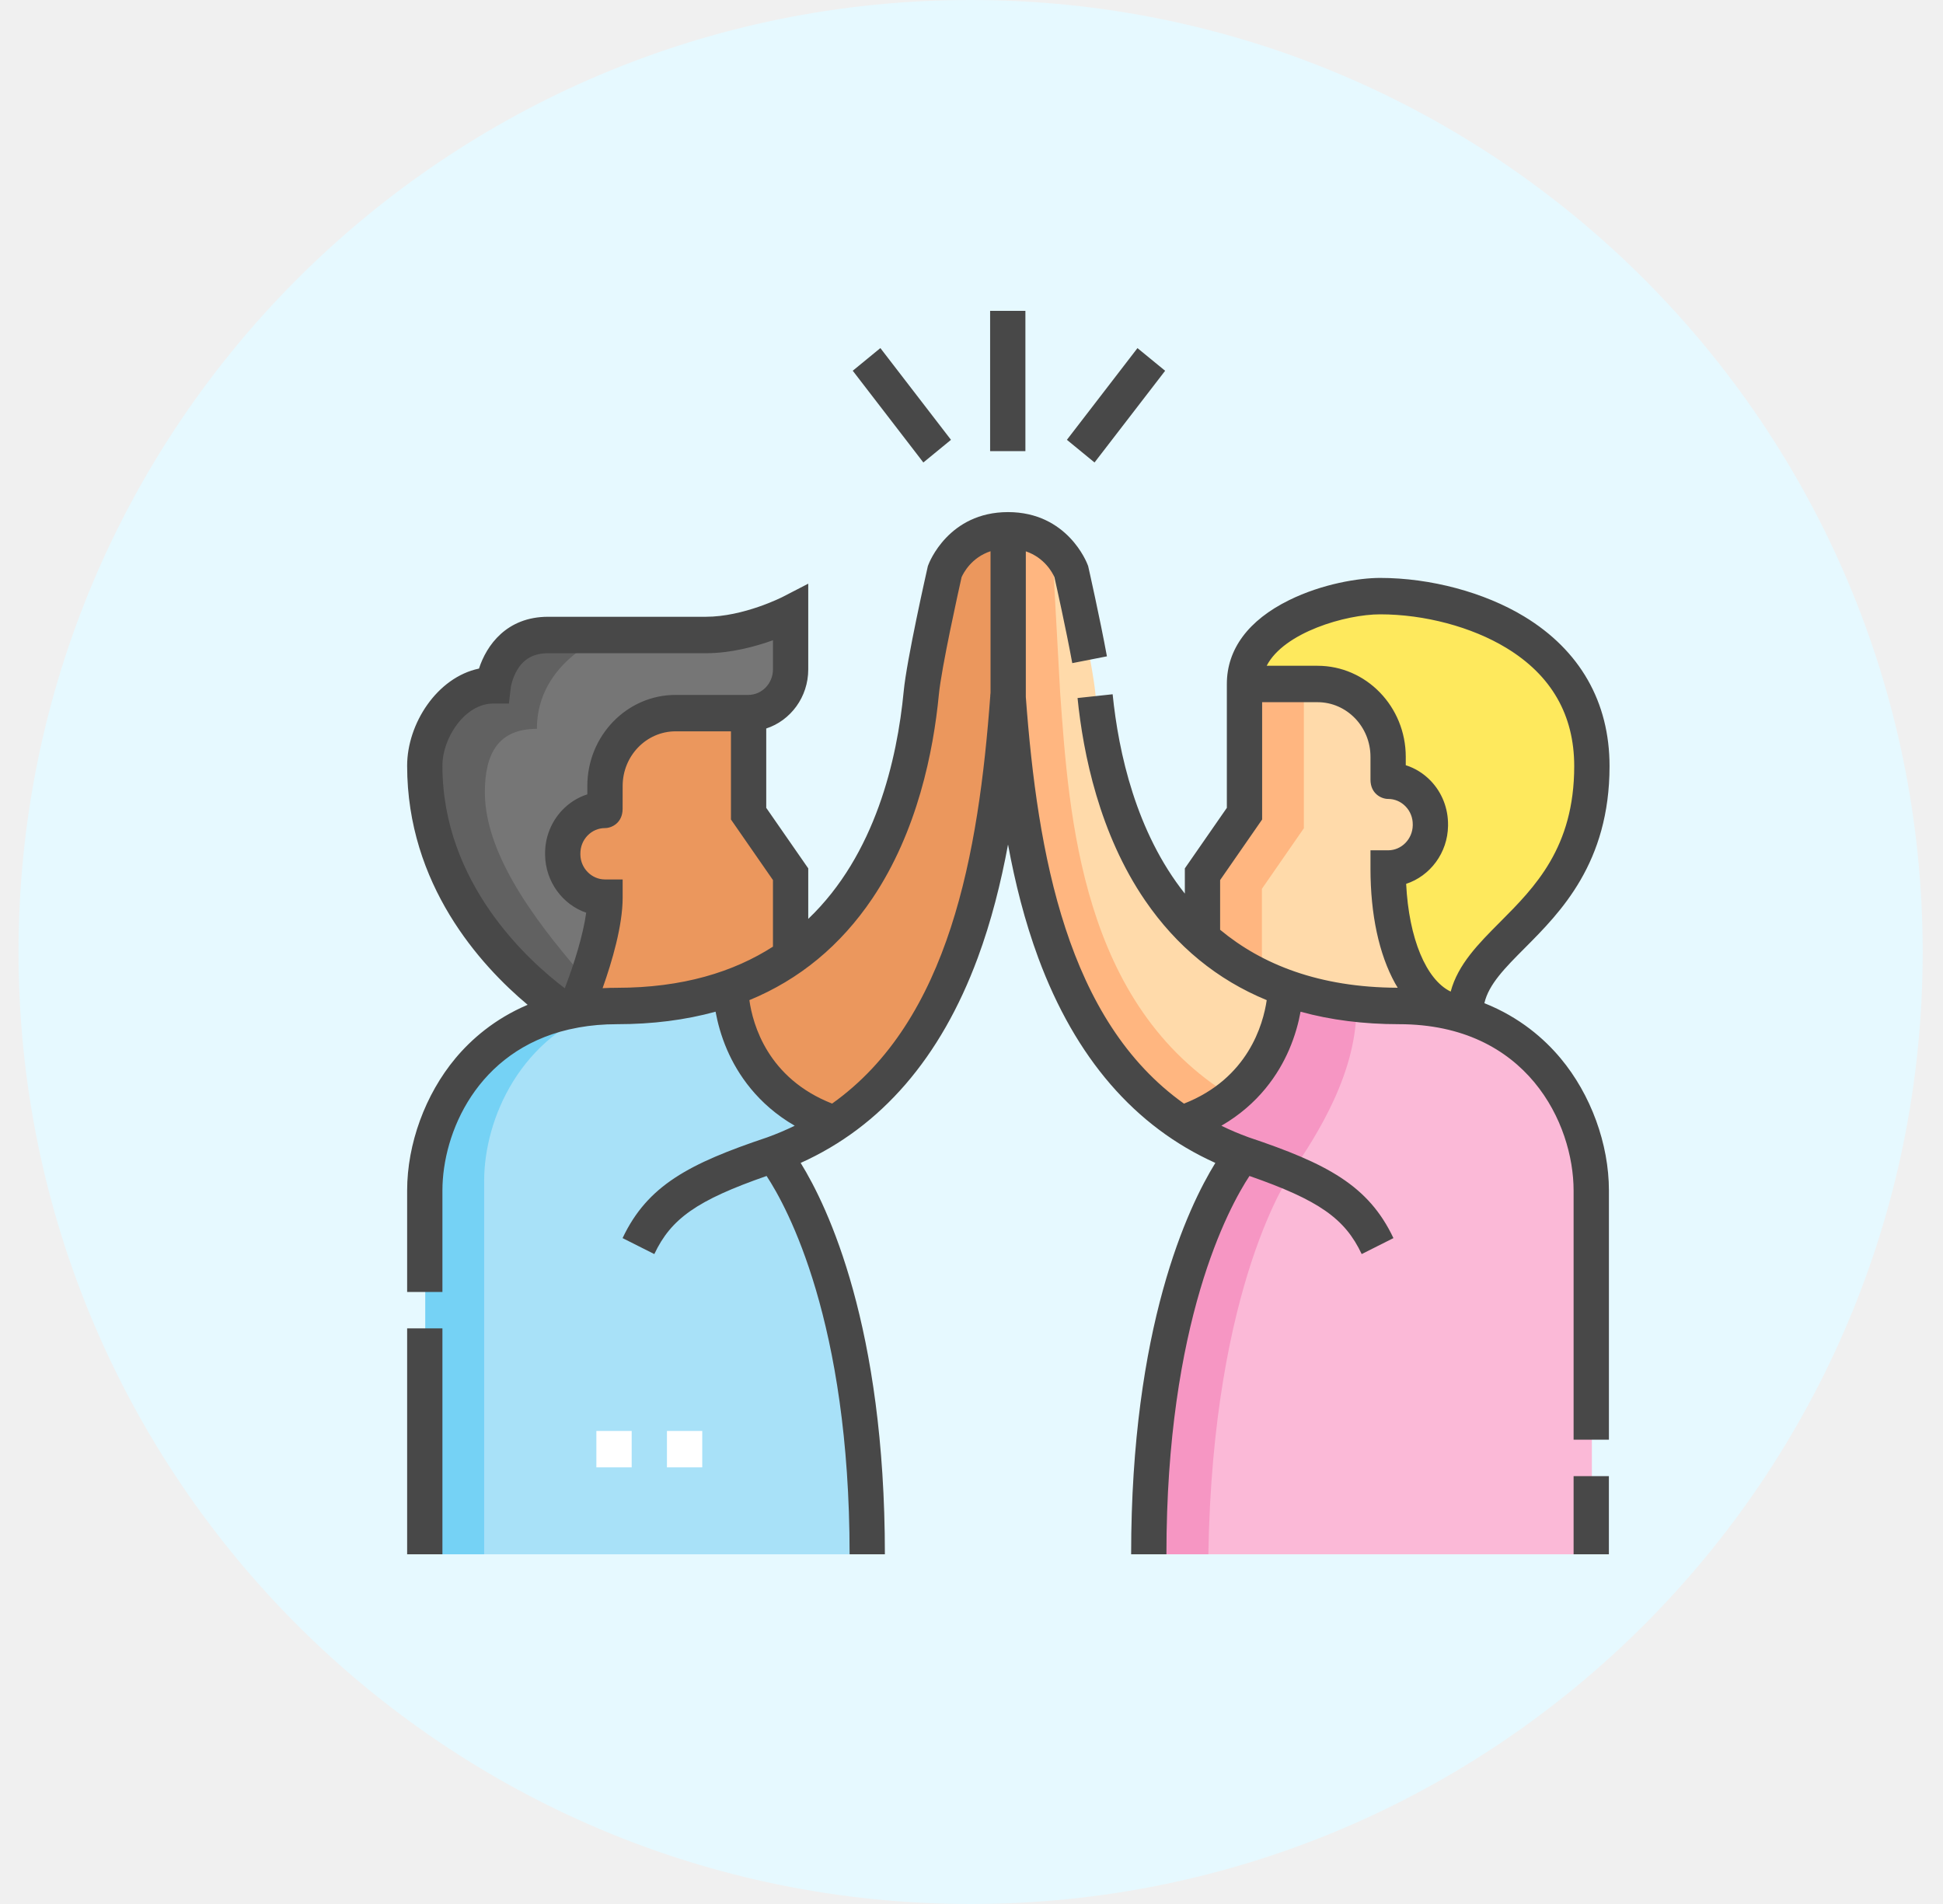
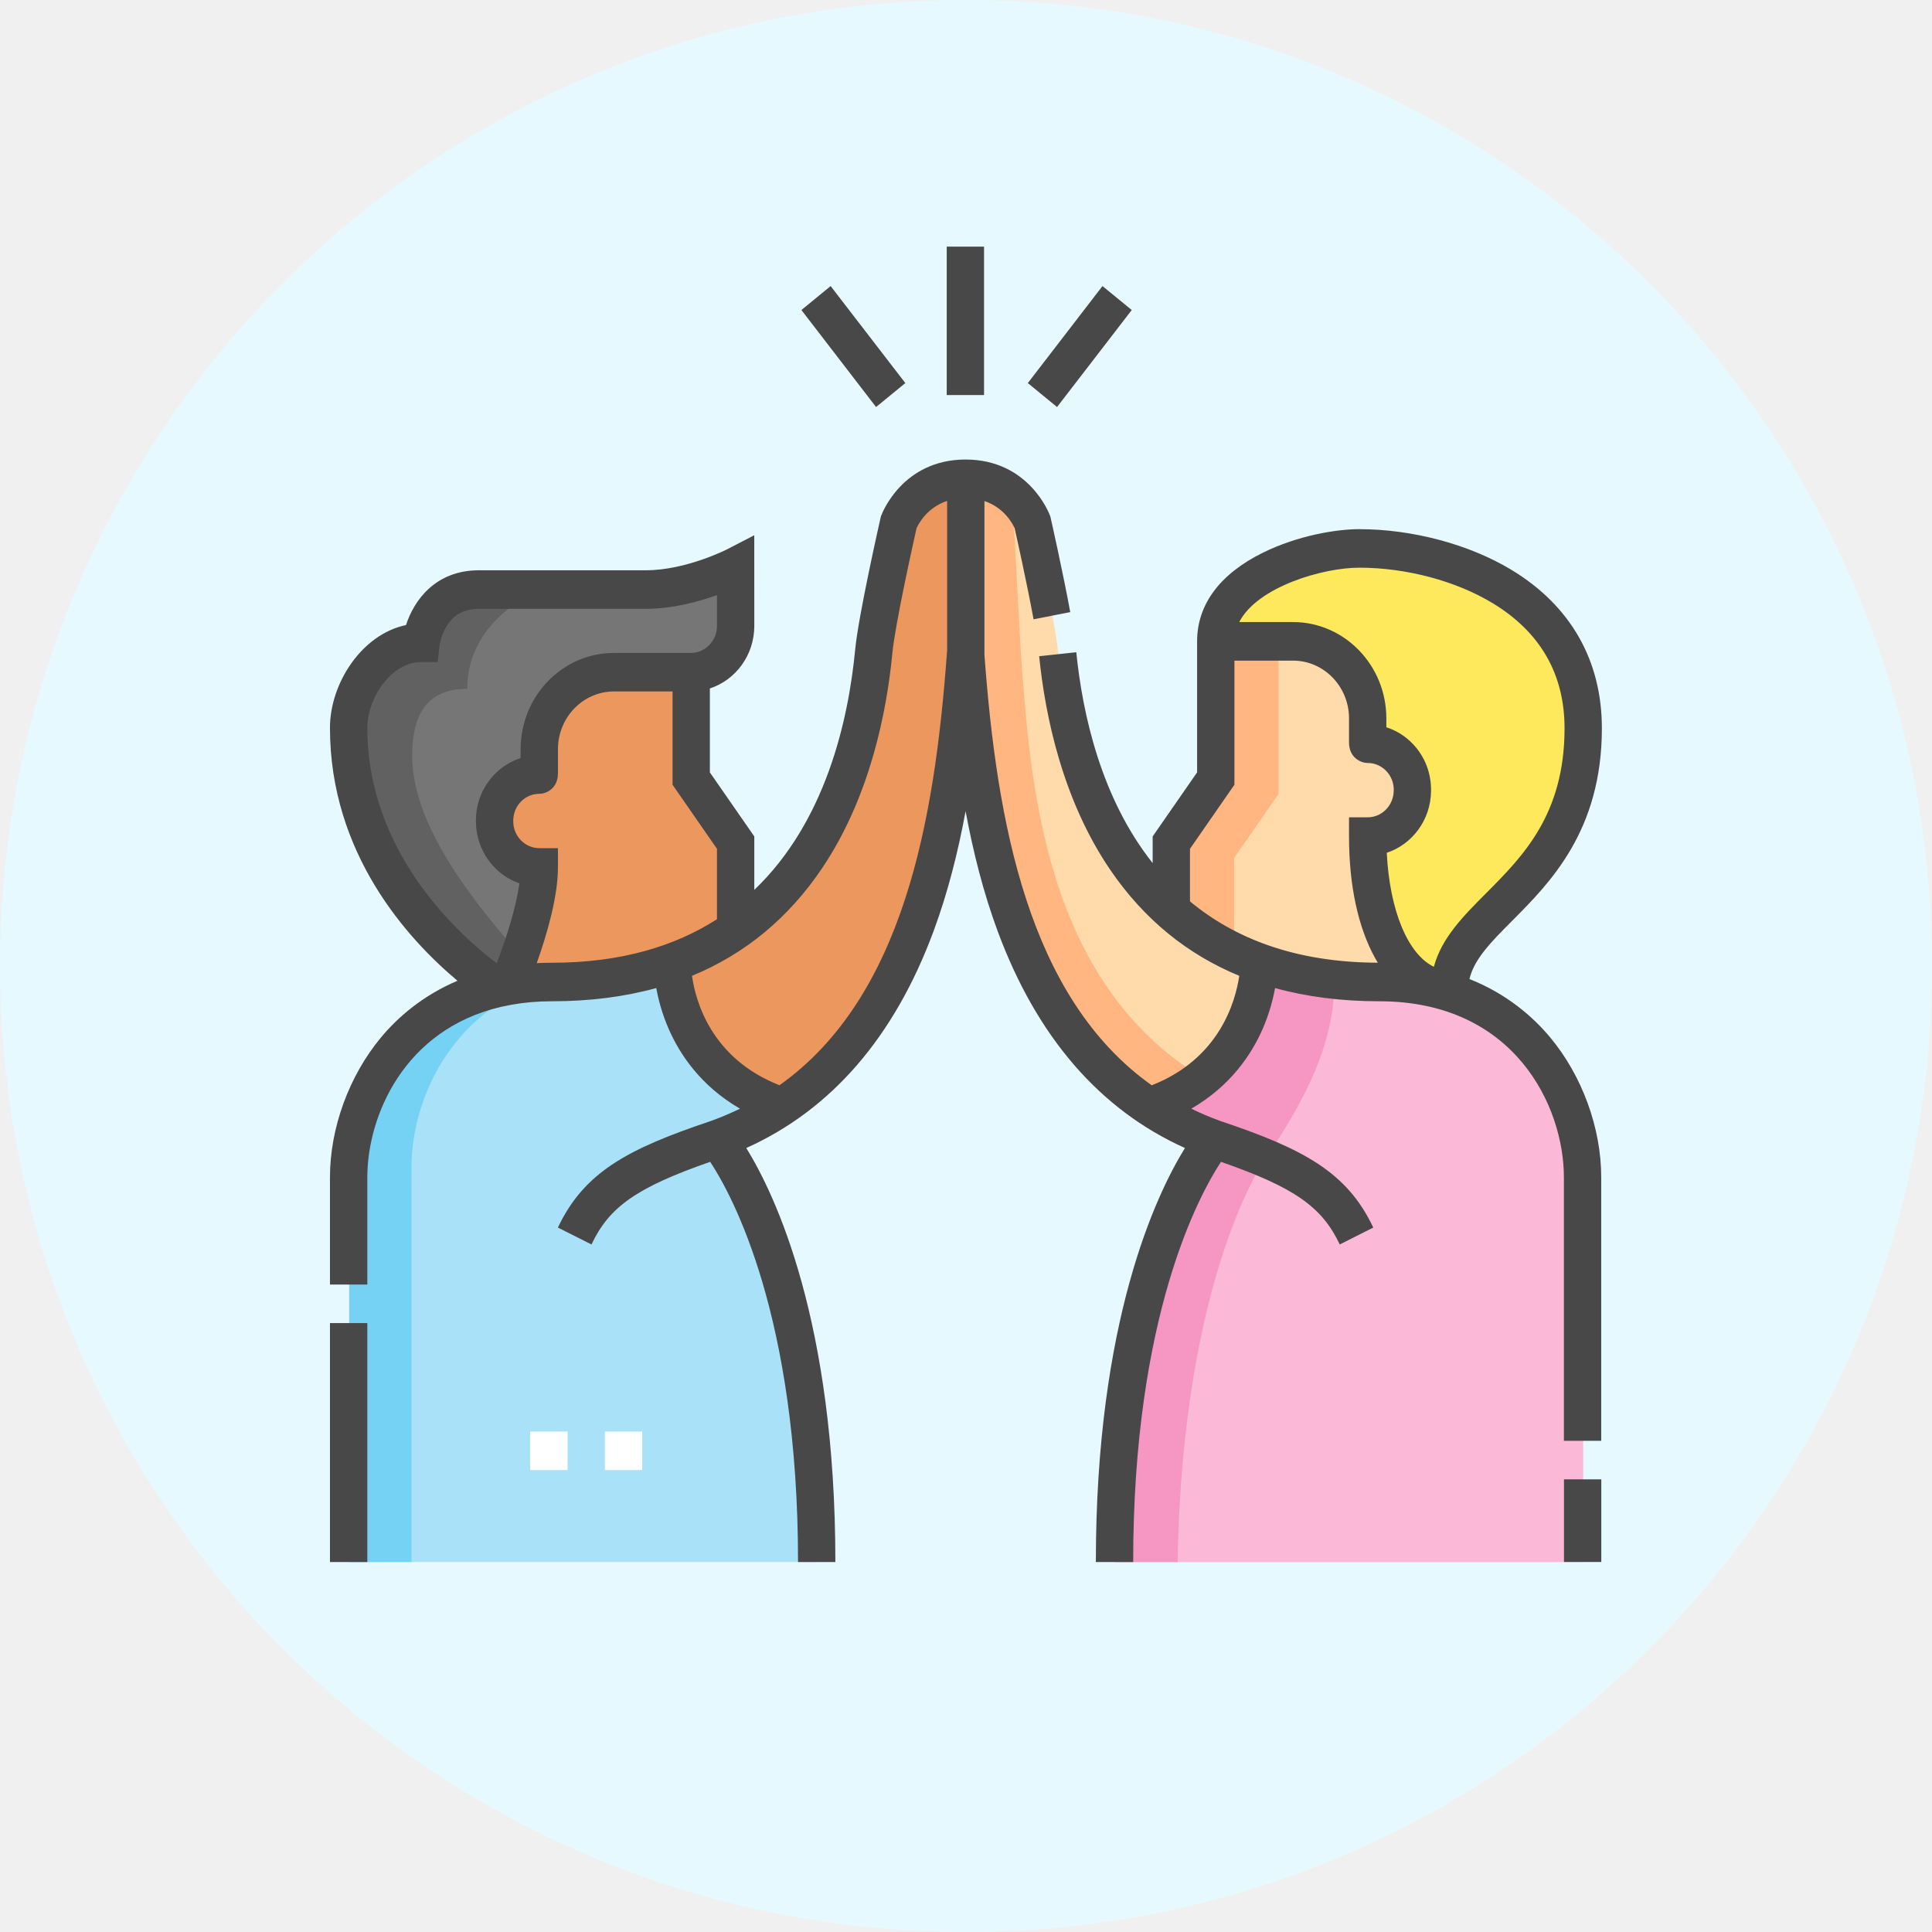
- <svg xmlns="http://www.w3.org/2000/svg" width="50" height="49" viewBox="0 0 50 49" fill="none">
-   <circle cx="24.977" cy="24.5" r="24.5" fill="#E6F9FF" />
-   <path d="M37.292 26.14H30.959V22.499L32.04 20.94V17.602C32.04 17.188 32.365 16.852 32.766 16.852H37.292V26.14Z" fill="#FFDAAA" />
-   <path d="M33.553 21.315V17.602C33.553 17.188 33.879 16.852 34.28 16.852H32.766C32.365 16.852 32.04 17.188 32.04 17.602V20.94L30.959 22.499V26.14H32.473V22.874L33.553 21.315Z" fill="#FFB680" />
-   <path d="M15.084 26.14H20.359V22.499L19.279 20.94V17.727H14.026V25.047C14.026 25.651 14.5 26.14 15.084 26.14Z" fill="#EB975D" />
-   <path d="M15.583 20.842C15.583 20.842 15.583 20.227 15.583 20.227C15.583 19.192 16.396 18.352 17.399 18.352H19.27C19.872 18.352 20.36 17.849 20.36 17.227V15.779C20.36 15.779 19.279 16.342 18.177 16.342H14.119C12.858 16.342 12.708 17.637 12.708 17.637C11.734 17.637 10.945 18.701 10.945 19.706C10.945 23.87 14.753 26.14 14.753 26.14C14.753 26.14 15.583 24.265 15.583 23.102C14.988 23.102 14.504 22.608 14.496 21.994L14.496 21.979C14.488 21.353 14.977 20.842 15.583 20.842Z" fill="#767676" />
-   <path d="M35.736 20.092C35.736 20.092 35.736 19.477 35.736 19.477C35.736 18.442 34.923 17.602 33.92 17.602H32.04C32.04 15.994 34.454 15.342 35.53 15.342C37.536 15.342 40.979 16.358 40.979 19.717C40.979 23.626 37.727 24.201 37.727 26.14C36.6 26.14 35.736 24.64 35.736 22.352C36.331 22.352 36.815 21.858 36.823 21.244L36.823 21.229C36.831 20.603 36.342 20.092 35.736 20.092Z" fill="#FEE95D" />
-   <path d="M12.477 20.392C12.477 19.387 12.827 18.757 13.816 18.757C13.816 16.996 15.633 16.342 15.633 16.342H14.119C12.858 16.342 12.708 17.637 12.708 17.637C11.734 17.637 10.945 18.701 10.945 19.706C10.945 23.87 14.753 26.14 14.753 26.14C14.753 26.14 14.92 25.762 15.105 25.241C14.027 24 12.477 22.121 12.477 20.392Z" fill="#616161" />
-   <path d="M25.959 17.839V17.839L25.954 13.648C24.719 13.648 24.327 14.707 24.327 14.707C24.327 14.707 23.797 17.044 23.721 17.839V17.839C23.513 20.008 22.642 24.049 18.817 25.42V25.421C18.817 25.421 18.795 28.015 21.485 28.919C25.166 26.466 25.72 21.164 25.959 17.839Z" fill="#EB975D" />
-   <path d="M18.817 25.421V25.42C17.988 25.717 17.022 25.889 15.892 25.889C12.321 25.889 10.945 28.709 10.945 30.639V40H22.332C22.332 32.537 19.91 29.712 19.91 29.712C20.491 29.502 21.013 29.234 21.485 28.919C18.794 28.015 18.817 25.421 18.817 25.421Z" fill="#A8E1F8" />
-   <path d="M15.684 25.893C12.268 26.001 10.945 28.747 10.945 30.639V40H12.459C12.459 40 12.459 33.199 12.459 30.389C12.459 28.807 13.384 26.628 15.684 25.893Z" fill="#75D2F5" />
-   <path d="M33.094 25.421V25.421C29.267 24.051 28.395 20.008 28.187 17.839V17.839C28.112 17.044 27.582 14.707 27.582 14.707C27.582 14.707 27.19 13.648 25.954 13.648L25.95 17.839V17.839C26.189 21.164 26.743 26.468 30.425 28.92L30.426 28.919C33.117 28.016 33.094 25.421 33.094 25.421Z" fill="#FFDAAA" />
-   <path d="M36.017 25.889C34.889 25.889 33.923 25.717 33.095 25.421V25.421C33.095 25.421 33.117 28.016 30.426 28.919L30.425 28.92C30.897 29.234 31.419 29.502 31.999 29.712C31.999 29.712 29.577 32.537 29.577 40H40.964C40.964 40 40.964 33.449 40.964 30.639C40.964 28.709 39.588 25.889 36.017 25.889Z" fill="#FBB9D7" />
-   <path d="M31.095 40C31.21 32.995 33.238 30.17 33.238 30.17C33.881 29.227 34.952 27.569 34.903 25.829C34.237 25.755 33.636 25.615 33.094 25.421V25.421C33.094 25.421 33.117 28.016 30.425 28.919L30.424 28.92C30.896 29.234 31.418 29.502 31.998 29.712C31.998 29.712 29.576 32.537 29.576 40L31.095 40Z" fill="#F696C3" />
-   <path d="M27.282 17.839L27.073 14.03C26.82 13.822 26.457 13.648 25.954 13.648L25.95 17.839C26.189 21.164 26.743 26.468 30.425 28.92L30.426 28.919C30.952 28.743 31.373 28.502 31.712 28.228C27.826 25.865 27.511 21.025 27.282 17.839Z" fill="#FFB680" />
-   <path d="M25.479 8H26.387V11.61H25.479V8Z" fill="#484848" />
-   <path d="M27.455 11.319L29.271 8.959L29.983 9.542L28.166 11.902L27.455 11.319Z" fill="#484848" />
-   <path d="M21.944 9.541L22.655 8.958L24.472 11.319L23.761 11.902L21.944 9.541Z" fill="#484848" />
-   <path d="M10.477 34.186H11.385V40H10.477V34.186Z" fill="#484848" />
-   <path d="M40.494 37.989H41.402V40H40.494V37.989Z" fill="#484848" />
-   <path d="M38.198 25.817C38.31 25.331 38.727 24.911 39.236 24.4C40.157 23.475 41.419 22.209 41.419 19.717C41.419 18.068 40.659 16.736 39.222 15.865C38.197 15.244 36.812 14.873 35.515 14.873C34.97 14.873 34.029 15.023 33.171 15.446C32.125 15.962 31.571 16.708 31.571 17.602V17.602H31.571V20.79L30.49 22.348V22.997C29.234 21.414 28.784 19.369 28.632 17.867L27.729 17.964C27.873 19.393 28.292 21.457 29.466 23.172C30.277 24.357 31.324 25.214 32.597 25.739C32.506 26.363 32.117 27.755 30.468 28.402C27.461 26.265 26.699 21.997 26.398 17.938V14.189C26.881 14.352 27.085 14.743 27.134 14.852C27.183 15.072 27.433 16.193 27.593 17.066L28.485 16.891C28.304 15.904 28.012 14.613 28.009 14.6L28.002 14.569L27.991 14.54C27.971 14.484 27.47 13.179 25.94 13.179C24.409 13.179 23.908 14.484 23.888 14.54L23.877 14.569L23.87 14.6C23.848 14.697 23.332 16.977 23.255 17.793C23.088 19.535 22.529 21.997 20.799 23.648V22.348L19.718 20.79V18.748C20.344 18.544 20.799 17.94 20.799 17.227L20.799 15.021L20.141 15.361C20.131 15.366 19.138 15.873 18.163 15.873H14.104C13.034 15.873 12.518 16.612 12.326 17.206C11.246 17.432 10.477 18.627 10.477 19.706C10.477 22.767 12.363 24.841 13.578 25.859C12.721 26.223 12.122 26.755 11.721 27.234C10.942 28.167 10.477 29.44 10.477 30.639V33.249H11.385V30.639C11.385 29.154 12.276 27.044 14.639 26.494L14.899 26.441C15.202 26.387 15.528 26.358 15.877 26.358C16.793 26.358 17.639 26.25 18.414 26.036C18.465 26.312 18.554 26.657 18.713 27.023C18.981 27.639 19.49 28.415 20.451 28.971C20.227 29.08 19.992 29.18 19.747 29.269C17.734 29.944 16.663 30.506 16.021 31.863L16.838 32.274C17.268 31.362 17.936 30.888 19.727 30.264C20.263 31.079 21.863 34.015 21.863 40H22.771C22.771 34.143 21.309 31.07 20.604 29.928C22.677 28.995 24.207 27.224 25.159 24.655C25.509 23.71 25.757 22.721 25.94 21.734C26.122 22.721 26.37 23.709 26.72 24.655C27.672 27.224 29.202 28.995 31.275 29.928C30.57 31.07 29.108 34.143 29.108 40H30.016C30.016 34.012 31.618 31.077 32.153 30.264C33.944 30.888 34.611 31.362 35.041 32.274L35.858 31.863C35.216 30.506 34.145 29.944 32.132 29.269C31.887 29.18 31.654 29.081 31.43 28.971C32.392 28.415 32.902 27.639 33.169 27.023C33.328 26.657 33.418 26.312 33.468 26.037C34.242 26.25 35.087 26.358 36.002 26.358C39.298 26.358 40.494 28.919 40.494 30.639V37.051H41.403V30.639C41.403 29.44 40.938 28.167 40.158 27.234C39.742 26.736 39.111 26.18 38.198 25.817ZM11.385 19.706C11.385 18.981 11.969 18.106 12.693 18.106H13.096L13.144 17.693C13.144 17.69 13.178 17.459 13.312 17.237C13.484 16.95 13.744 16.811 14.105 16.811H18.163C18.809 16.811 19.44 16.639 19.891 16.477V17.227C19.891 17.589 19.606 17.884 19.255 17.884H17.385C16.133 17.884 15.114 18.935 15.114 20.227V20.443C14.874 20.519 14.654 20.656 14.471 20.846C14.18 21.152 14.022 21.556 14.027 21.979L14.027 22C14.036 22.692 14.479 23.281 15.085 23.489C15.005 24.066 14.777 24.799 14.534 25.433C13.618 24.742 11.385 22.745 11.385 19.706ZM15.507 25.431C15.752 24.741 16.023 23.819 16.023 23.102V22.633H15.569C15.224 22.633 14.94 22.344 14.935 21.994L14.935 21.973C14.933 21.797 14.998 21.63 15.118 21.505C15.238 21.38 15.398 21.311 15.568 21.311C15.743 21.311 16.021 21.177 16.022 20.817L16.023 20.227C16.023 19.452 16.634 18.821 17.385 18.821H18.81V21.09L19.891 22.649V24.362C18.878 25.012 17.569 25.421 15.877 25.421C15.751 25.421 15.627 25.424 15.507 25.431ZM21.413 28.401C19.756 27.751 19.372 26.365 19.284 25.739C20.574 25.207 21.633 24.332 22.449 23.121C23.613 21.391 24.021 19.319 24.159 17.885C24.225 17.185 24.676 15.161 24.745 14.853C24.797 14.737 25.004 14.346 25.49 14.186V17.821C25.489 17.839 25.487 17.856 25.486 17.874L25.483 17.874C25.483 17.882 25.484 17.89 25.484 17.898C25.185 21.968 24.429 26.257 21.413 28.401ZM35.515 15.81C36.657 15.81 37.871 16.133 38.762 16.674C39.922 17.377 40.51 18.401 40.51 19.717C40.51 21.813 39.497 22.83 38.603 23.728C38.049 24.284 37.519 24.816 37.331 25.519C36.701 25.215 36.255 24.156 36.185 22.746C36.801 22.544 37.254 21.95 37.263 21.252L37.263 21.235C37.268 20.806 37.11 20.401 36.819 20.096C36.636 19.906 36.416 19.769 36.175 19.693C36.175 19.575 36.175 19.477 36.175 19.477C36.175 18.185 35.157 17.134 33.905 17.134H32.596C33.038 16.274 34.634 15.81 35.515 15.81ZM32.479 21.09V18.071H33.905C34.656 18.071 35.267 18.702 35.267 19.477L35.267 20.066C35.268 20.426 35.546 20.561 35.722 20.561C35.892 20.561 36.052 20.63 36.172 20.755C36.292 20.88 36.357 21.046 36.355 21.221L36.355 21.238C36.35 21.594 36.066 21.883 35.721 21.883H35.267V22.352C35.267 23.535 35.486 24.556 35.9 25.305C35.922 25.344 35.945 25.382 35.968 25.42C33.945 25.413 32.471 24.819 31.398 23.928V22.649L32.479 21.09Z" fill="#484848" />
-   <path d="M15.347 36.826H16.255V37.763H15.347V36.826Z" fill="white" />
-   <path d="M17.163 36.826H18.071V37.763H17.163V36.826Z" fill="white" />
+ <svg xmlns="http://www.w3.org/2000/svg" width="47" height="47" viewBox="0 0 47 47" fill="none">
+   <circle cx="23.5" cy="23.5" r="23.5" fill="#E6F9FF" />
+   <g clip-path="url(#clip0_902_48956)">
+     <path d="M34.841 24.14H28.508V20.499L29.589 18.94V15.602C29.589 15.188 29.914 14.852 30.315 14.852H34.841V24.14Z" fill="#FFDAAA" />
+     <path d="M31.102 19.315V15.602C31.102 15.188 31.428 14.852 31.829 14.852H30.315C29.914 14.852 29.589 15.188 29.589 15.602V18.94L28.508 20.499V24.14H30.021V20.874L31.102 19.315Z" fill="#FFB680" />
+     <path d="M12.636 24.14H17.911V20.499L16.83 18.94V15.727H11.578V23.047C11.578 23.651 12.052 24.14 12.636 24.14Z" fill="#EB975D" />
+     <path d="M13.133 18.842C13.134 18.842 13.134 18.227 13.134 18.227C13.134 17.192 13.947 16.352 14.95 16.352H16.821C17.422 16.352 17.91 15.849 17.91 15.227V13.779C17.91 13.779 16.83 14.342 15.728 14.342H11.67C10.409 14.342 10.258 15.637 10.258 15.637C9.285 15.637 8.496 16.701 8.496 17.706C8.496 21.87 12.304 24.14 12.304 24.14C12.304 24.14 13.134 22.265 13.134 21.102C12.539 21.102 12.054 20.608 12.047 19.994L12.046 19.979C12.039 19.353 12.527 18.842 13.133 18.842Z" fill="#767676" />
+     <path d="M33.286 18.092C33.286 18.092 33.286 17.477 33.286 17.477C33.286 16.442 32.473 15.602 31.469 15.602H29.59C29.59 13.994 32.004 13.342 33.08 13.342C35.086 13.342 38.529 14.358 38.529 17.717C38.529 21.626 35.277 22.201 35.277 24.14C34.15 24.14 33.286 22.64 33.286 20.352C33.881 20.352 34.365 19.858 34.373 19.244L34.373 19.229C34.381 18.603 33.892 18.092 33.286 18.092Z" fill="#FEE95D" />
+     <path d="M10.028 18.392C10.028 17.387 10.378 16.757 11.367 16.757C11.367 14.996 13.184 14.342 13.184 14.342H11.67C10.409 14.342 10.258 15.637 10.258 15.637C9.285 15.637 8.496 16.701 8.496 17.706C8.496 21.87 12.304 24.14 12.304 24.14C12.304 24.14 12.471 23.762 12.655 23.241C11.578 22 10.028 20.121 10.028 18.392Z" fill="#616161" />
+     <path d="M23.508 15.839V15.839L23.504 11.648C22.268 11.648 21.877 12.707 21.877 12.707C21.877 12.707 21.347 15.044 21.271 15.839V15.839C21.063 18.008 20.192 22.049 16.367 23.42V23.421C16.367 23.421 16.344 26.015 19.035 26.919C22.716 24.466 23.27 19.164 23.508 15.839Z" fill="#EB975D" />
+     <path d="M16.368 23.421V23.42C15.539 23.717 14.572 23.889 13.443 23.889C9.872 23.889 8.496 26.709 8.496 28.639V38H19.883C19.883 30.537 17.461 27.712 17.461 27.712C18.041 27.502 18.564 27.234 19.036 26.919C16.345 26.015 16.368 23.421 16.368 23.421Z" fill="#A8E1F8" />
+     <path d="M13.234 23.893C9.818 24 8.496 26.746 8.496 28.639V38H10.01C10.01 38 10.01 31.198 10.01 28.389C10.01 26.806 10.934 24.627 13.234 23.893Z" fill="#75D2F5" />
+     <path d="M30.644 23.421V23.421C26.817 22.051 25.945 18.008 25.737 15.839V15.839C25.661 15.044 25.132 12.707 25.132 12.707C25.132 12.707 24.74 11.648 23.504 11.648L23.5 15.839V15.839C23.739 19.164 24.293 24.468 27.975 26.92L27.976 26.919C30.667 26.016 30.644 23.421 30.644 23.421Z" fill="#FFDAAA" />
+     <path d="M33.569 23.889C32.44 23.889 31.475 23.717 30.646 23.421V23.421C30.646 23.421 30.669 26.016 27.978 26.919L27.977 26.92C28.448 27.234 28.971 27.502 29.551 27.712C29.551 27.712 27.129 30.537 27.129 38H38.515C38.515 38 38.515 31.449 38.515 28.639C38.515 26.709 37.14 23.889 33.569 23.889Z" fill="#FBB9D7" />
+     <path d="M28.648 38C28.763 30.995 30.791 28.17 30.791 28.17C31.434 27.227 32.504 25.569 32.456 23.829C31.789 23.755 31.188 23.615 30.646 23.421V23.421C30.646 23.421 30.669 26.016 27.978 26.919L27.977 26.92C28.448 27.234 28.971 27.502 29.551 27.712C29.551 27.712 27.129 30.537 27.129 38L28.648 38Z" fill="#F696C3" />
+     <path d="M24.832 15.839L24.623 12.03C24.369 11.822 24.006 11.648 23.504 11.648L23.5 15.839C23.739 19.164 24.293 24.468 27.975 26.92L27.976 26.919C28.501 26.743 28.923 26.502 29.262 26.228C25.376 23.865 25.061 19.025 24.832 15.839Z" fill="#FFB680" />
+     <path d="M23.031 6H23.939V9.61H23.031V6Z" fill="#484848" />
+     <path d="M25.004 9.319L26.82 6.959L27.532 7.542L25.715 9.902L25.004 9.319Z" fill="#484848" />
+     <path d="M19.496 7.542L20.207 6.959L22.024 9.319L21.312 9.902L19.496 7.542Z" fill="#484848" />
+     <path d="M8.027 32.187H8.936V38H8.027V32.187Z" fill="#484848" />
+     <path d="M38.047 35.988H38.955V37.999H38.047V35.988Z" fill="#484848" />
+     <path d="M35.748 23.817C35.861 23.331 36.278 22.911 36.787 22.4C37.708 21.475 38.969 20.209 38.969 17.717C38.969 16.068 38.21 14.736 36.773 13.865C35.748 13.244 34.362 12.873 33.066 12.873C32.52 12.873 31.579 13.023 30.722 13.446C29.675 13.962 29.122 14.708 29.122 15.602V15.602H29.122V18.79L28.041 20.348V20.997C26.785 19.414 26.335 17.369 26.183 15.867L25.28 15.964C25.424 17.393 25.843 19.457 27.017 21.172C27.828 22.357 28.875 23.214 30.148 23.739C30.056 24.363 29.668 25.755 28.018 26.402C25.011 24.265 24.25 19.997 23.949 15.938V12.189C24.432 12.352 24.636 12.743 24.684 12.852C24.734 13.072 24.983 14.193 25.144 15.066L26.036 14.891C25.855 13.904 25.563 12.613 25.56 12.6L25.553 12.569L25.542 12.54C25.522 12.484 25.021 11.179 23.49 11.179C21.959 11.179 21.459 12.484 21.439 12.54L21.428 12.569L21.421 12.6C21.399 12.697 20.883 14.977 20.805 15.793C20.639 17.535 20.08 19.997 18.35 21.648V20.348L17.269 18.79V16.748C17.895 16.544 18.35 15.94 18.35 15.227L18.349 13.021L17.692 13.361C17.682 13.366 16.689 13.873 15.714 13.873H11.655C10.585 13.873 10.069 14.612 9.877 15.206C8.797 15.432 8.027 16.627 8.027 17.706C8.027 20.767 9.914 22.841 11.129 23.859C10.272 24.223 9.672 24.755 9.272 25.234C8.493 26.167 8.027 27.44 8.027 28.639V31.249H8.936V28.639C8.936 27.154 9.827 25.044 12.19 24.494L12.45 24.441C12.753 24.387 13.079 24.358 13.428 24.358C14.344 24.358 15.19 24.25 15.965 24.036C16.015 24.312 16.105 24.657 16.264 25.023C16.531 25.639 17.041 26.415 18.002 26.971C17.777 27.08 17.543 27.18 17.298 27.269C15.285 27.944 14.214 28.506 13.572 29.863L14.389 30.274C14.819 29.362 15.486 28.888 17.277 28.264C17.814 29.079 19.414 32.015 19.414 38H20.322C20.322 32.143 18.86 29.07 18.155 27.928C20.228 26.995 21.758 25.224 22.71 22.655C23.06 21.71 23.308 20.721 23.49 19.734C23.673 20.721 23.921 21.709 24.271 22.655C25.223 25.224 26.753 26.995 28.826 27.928C28.121 29.07 26.659 32.143 26.659 38H27.567C27.567 32.012 29.169 29.077 29.703 28.264C31.494 28.888 32.162 29.362 32.592 30.274L33.408 29.863C32.767 28.506 31.696 27.944 29.683 27.269C29.438 27.18 29.205 27.081 28.981 26.971C29.942 26.415 30.453 25.639 30.72 25.023C30.879 24.657 30.968 24.312 31.019 24.037C31.793 24.25 32.638 24.358 33.553 24.358C36.849 24.358 38.045 26.919 38.045 28.639V35.051H38.953V28.639C38.953 27.44 38.488 26.167 37.709 25.234C37.293 24.736 36.661 24.18 35.748 23.817ZM8.936 17.706C8.936 16.981 9.519 16.106 10.244 16.106H10.647L10.695 15.693C10.695 15.69 10.729 15.459 10.862 15.237C11.035 14.95 11.295 14.811 11.655 14.811H15.714C16.36 14.811 16.991 14.639 17.442 14.477V15.227C17.442 15.589 17.157 15.884 16.806 15.884H14.936C13.684 15.884 12.665 16.935 12.665 18.227V18.443C12.424 18.519 12.204 18.656 12.022 18.846C11.73 19.152 11.572 19.556 11.578 19.979L11.578 20C11.587 20.692 12.03 21.281 12.635 21.489C12.556 22.066 12.327 22.799 12.084 23.433C11.169 22.742 8.936 20.745 8.936 17.706ZM13.057 23.431C13.303 22.741 13.573 21.819 13.573 21.102V20.633H13.119C12.775 20.633 12.491 20.344 12.486 19.994L12.486 19.973C12.484 19.797 12.549 19.63 12.668 19.505C12.788 19.38 12.948 19.311 13.119 19.311C13.294 19.311 13.572 19.177 13.573 18.817L13.573 18.227C13.573 17.452 14.185 16.821 14.936 16.821H16.361V19.09L17.442 20.649V22.362C16.428 23.012 15.119 23.421 13.428 23.421C13.302 23.421 13.178 23.424 13.057 23.431ZM18.963 26.401C17.307 25.751 16.923 24.365 16.834 23.739C18.125 23.207 19.184 22.332 19.999 21.121C21.164 19.391 21.572 17.319 21.709 15.885C21.776 15.185 22.227 13.161 22.296 12.853C22.348 12.737 22.555 12.346 23.041 12.186V15.821C23.039 15.839 23.038 15.856 23.037 15.874L23.033 15.874C23.034 15.882 23.035 15.89 23.035 15.898C22.736 19.968 21.98 24.257 18.963 26.401ZM33.066 13.81C34.208 13.81 35.422 14.133 36.313 14.674C37.473 15.377 38.061 16.401 38.061 17.717C38.061 19.813 37.048 20.83 36.154 21.728C35.599 22.284 35.07 22.816 34.882 23.519C34.251 23.215 33.806 22.156 33.736 20.746C34.352 20.544 34.804 19.95 34.813 19.252L34.813 19.235C34.819 18.806 34.661 18.401 34.369 18.096C34.187 17.906 33.967 17.769 33.726 17.693C33.726 17.575 33.726 17.477 33.726 17.477C33.726 16.185 32.708 15.133 31.456 15.133H30.147C30.589 14.274 32.184 13.81 33.066 13.81ZM30.03 19.09V16.071H31.456C32.207 16.071 32.818 16.702 32.818 17.477L32.818 18.066C32.819 18.426 33.097 18.561 33.273 18.561C33.443 18.561 33.603 18.63 33.723 18.755C33.843 18.88 33.908 19.046 33.906 19.221L33.905 19.238C33.901 19.594 33.617 19.883 33.272 19.883H32.818V20.352C32.818 21.535 33.037 22.556 33.451 23.305C33.473 23.344 33.495 23.382 33.518 23.42C31.496 23.413 30.022 22.819 28.949 21.928V20.649L30.03 19.09Z" fill="#484848" />
+     <path d="M12.898 34.825H13.807V35.763H12.898V34.825Z" fill="white" />
+     <path d="M14.715 34.825H15.623V35.763H14.715V34.825Z" fill="white" />
+   </g>
+   <defs>
+     <clipPath id="clip0_902_48956">
+       <rect width="31" height="32" fill="white" transform="translate(8 6)" />
+     </clipPath>
+   </defs>
</svg>
